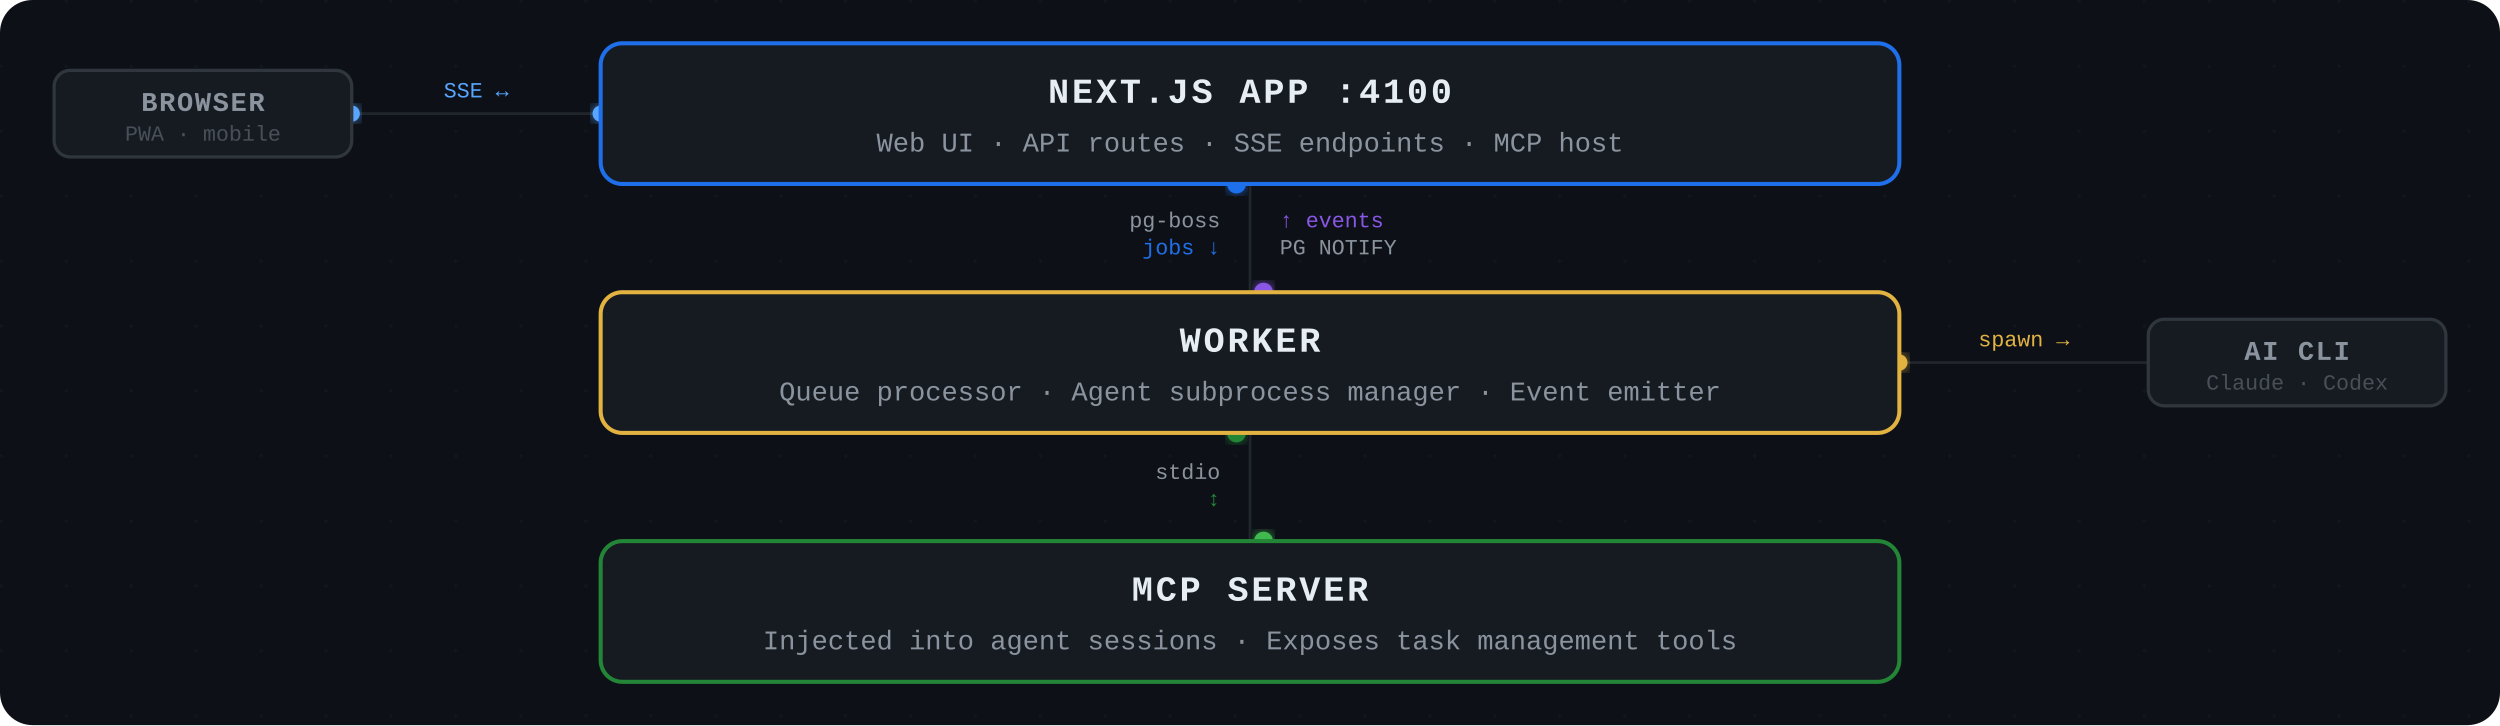
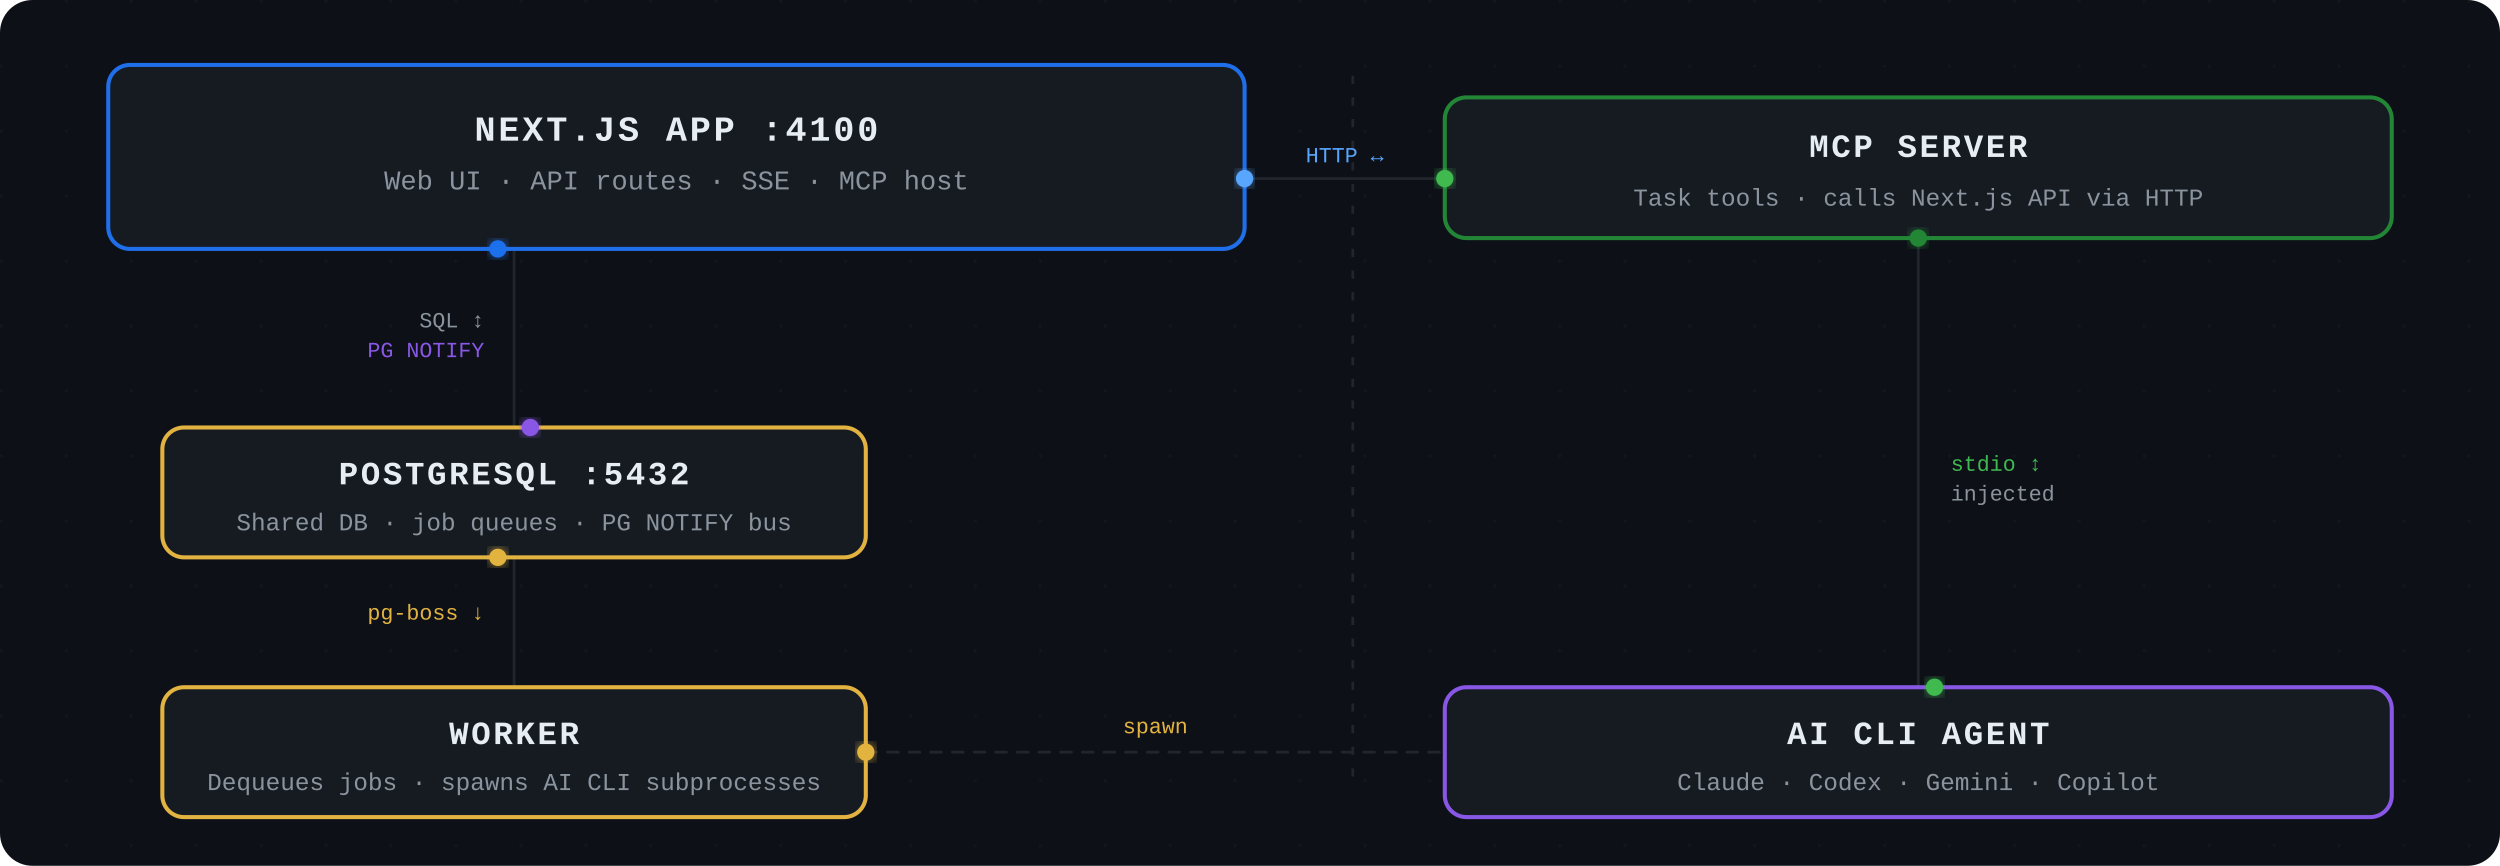
- <svg xmlns="http://www.w3.org/2000/svg" width="924" height="268" viewBox="0 0 924 268">
+ <svg xmlns="http://www.w3.org/2000/svg" width="924" height="320" viewBox="0 0 924 320">
  <defs>
    <pattern id="a-dots" width="24" height="24" patternUnits="userSpaceOnUse">
      <circle cx="0.5" cy="0.5" r="0.6" fill="#21262d" />
    </pattern>
    <filter id="a-glow">
      <feGaussianBlur stdDeviation="2.5" result="b" />
      <feMerge>
        <feMergeNode in="b" />
        <feMergeNode in="SourceGraphic" />
      </feMerge>
    </filter>
  </defs>
-   <rect width="924" height="268" rx="12" fill="#0d1117" />
-   <rect width="924" height="268" rx="12" fill="url(#a-dots)" opacity=".28" />
+   <rect width="924" height="320" rx="12" fill="#0d1117" />
+   <rect width="924" height="320" rx="12" fill="url(#a-dots)" opacity=".28" />
+   <line x1="500" y1="28" x2="500" y2="292" stroke="#21262d" stroke-width="1" stroke-dasharray="3 5" />
  <style>
- /* TOTAL CYCLE: 7s — all timing as keyframe percentages */
- .sig { transform-box: fill-box; transform-origin: center; }
- 
- /* ── Box reveals ── */
- .b1  { animation: b1_  7s cubic-bezier(.4,0,.2,1) infinite; }
- .b2  { animation: b2_  7s cubic-bezier(.4,0,.2,1) infinite; }
- .b3  { animation: b3_  7s cubic-bezier(.4,0,.2,1) infinite; }
- @keyframes b1_ {
-   0%   { opacity: 0 }  7%   { opacity: 1 }
-   82%  { opacity: 1 }  100% { opacity: 0 }
- }
- @keyframes b2_ {
-   0%,18% { opacity: 0 }  26% { opacity: 1 }
-   82%    { opacity: 1 }  100%{ opacity: 0 }
- }
- @keyframes b3_ {
-   0%,35% { opacity: 0 }  43% { opacity: 1 }
-   82%    { opacity: 1 }  100%{ opacity: 0 }
- }
- 
- /* ── Side panels (Browser + AI CLI) ── */
- .sp1 { animation: sp1_ 7s cubic-bezier(.4,0,.2,1) infinite; }
- .sp2 { animation: sp2_ 7s cubic-bezier(.4,0,.2,1) infinite; }
- @keyframes sp1_ {
-   0%   { opacity: 0 }  9%  { opacity: 1 }
-   82%  { opacity: 1 }  100%{ opacity: 0 }
- }
- @keyframes sp2_ {
-   0%,20% { opacity: 0 }  28% { opacity: 1 }
-   82%    { opacity: 1 }  100%{ opacity: 0 }
- }
- 
- /* ── Arrow channel labels ── */
- .ar1 { animation: ar1_ 7s ease infinite; }
- .ar2 { animation: ar2_ 7s ease infinite; }
- @keyframes ar1_ {
-   0%,13%  { opacity: 0 }  21% { opacity: 1 }
-   82%     { opacity: 1 }  100%{ opacity: 0 }
- }
- @keyframes ar2_ {
-   0%,31%  { opacity: 0 }  39% { opacity: 1 }
-   82%     { opacity: 1 }  100%{ opacity: 0 }
- }
- 
- /* ─────────────────────────────────────────
+ /* TOTAL CYCLE: 8s — all timing as % of cycle, no delays */
+ 
+ /* ── Box reveals: sequential top→bottom, left then right ── */
+ .bx1 { animation: bx1_ 8s cubic-bezier(.4,0,.2,1) infinite; }
+ .bx2 { animation: bx2_ 8s cubic-bezier(.4,0,.2,1) infinite; }
+ .bx3 { animation: bx3_ 8s cubic-bezier(.4,0,.2,1) infinite; }
+ .bx4 { animation: bx4_ 8s cubic-bezier(.4,0,.2,1) infinite; }
+ .bx5 { animation: bx5_ 8s cubic-bezier(.4,0,.2,1) infinite; }
+ 
+ @keyframes bx1_ { 0%      {opacity:0} 7%  {opacity:1} 84%{opacity:1} 100%{opacity:0} }
+ @keyframes bx2_ { 0%,14%  {opacity:0} 21% {opacity:1} 84%{opacity:1} 100%{opacity:0} }
+ @keyframes bx3_ { 0%,22%  {opacity:0} 29% {opacity:1} 84%{opacity:1} 100%{opacity:0} }
+ @keyframes bx4_ { 0%,30%  {opacity:0} 37% {opacity:1} 84%{opacity:1} 100%{opacity:0} }
+ @keyframes bx5_ { 0%,44%  {opacity:0} 51% {opacity:1} 84%{opacity:1} 100%{opacity:0} }
+ 
+ /* ── Channel labels fade in with their first box ── */
+ .ch1 { animation: ch1_ 8s ease infinite; }
+ .ch2 { animation: ch2_ 8s ease infinite; }
+ .ch3 { animation: ch3_ 8s ease infinite; }
+ .ch4 { animation: ch4_ 8s ease infinite; }
+ .ch5 { animation: ch5_ 8s ease infinite; }
+ 
+ @keyframes ch1_ { 0%,16%  {opacity:0} 23%{opacity:1} 84%{opacity:1} 100%{opacity:0} }
+ @keyframes ch2_ { 0%,24%  {opacity:0} 31%{opacity:1} 84%{opacity:1} 100%{opacity:0} }
+ @keyframes ch3_ { 0%,32%  {opacity:0} 39%{opacity:1} 84%{opacity:1} 100%{opacity:0} }
+ @keyframes ch4_ { 0%,46%  {opacity:0} 53%{opacity:1} 84%{opacity:1} 100%{opacity:0} }
+ @keyframes ch5_ { 0%,46%  {opacity:0} 53%{opacity:1} 84%{opacity:1} 100%{opacity:0} }
+ 
+ /* ══════════════════════════════════════════════════
   SIGNAL DOTS
-    Arrow 1 vertical: y=68 → y=108  (40px)
-    Arrow 2 vertical: y=160 → y=200 (40px)
-    Browser horiz:    x=130 → x=222 (92px)
-    AI CLI horiz:     x=702 → x=794 (92px)
-    ───────────────────────────────────────── */
- 
- /* pg-boss job DOWN (blue): cx=457, cy=68, +40px Y */
- .sd1d { animation: sd1d_ 7s ease infinite; }
- @keyframes sd1d_ {
-   0%,13%  { opacity: 0; transform: translateY(0) }
-   14%     { opacity: 1; transform: translateY(0) }
-   24%     { opacity: 1; transform: translateY(40px) }
-   25%     { opacity: 0; transform: translateY(40px) }
-   43%     { opacity: 0; transform: translateY(0) }
-   44%     { opacity: 1; transform: translateY(0) }
-   54%     { opacity: 1; transform: translateY(40px) }
-   55%     { opacity: 0 }
-   64%     { opacity: 0; transform: translateY(0) }
-   65%     { opacity: 1; transform: translateY(0) }
-   75%     { opacity: 1; transform: translateY(40px) }
-   76%     { opacity: 0 }
-   100%    { opacity: 0 }
- }
- 
- /* PG NOTIFY event UP (purple): cx=467, cy=108, -40px Y */
- .sd1u { animation: sd1u_ 7s ease infinite; }
- @keyframes sd1u_ {
-   0%,19%  { opacity: 0; transform: translateY(0) }
-   20%     { opacity: 1; transform: translateY(0) }
-   30%     { opacity: 1; transform: translateY(-40px) }
-   31%     { opacity: 0 }
-   49%     { opacity: 0; transform: translateY(0) }
-   50%     { opacity: 1; transform: translateY(0) }
-   60%     { opacity: 1; transform: translateY(-40px) }
-   61%     { opacity: 0 }
-   70%     { opacity: 0; transform: translateY(0) }
-   71%     { opacity: 1; transform: translateY(0) }
-   79%     { opacity: 1; transform: translateY(-40px) }
-   80%     { opacity: 0 }
-   100%    { opacity: 0 }
- }
- 
- /* stdio cmd DOWN (green): cx=457, cy=160, +40px Y */
- .sd2d { animation: sd2d_ 7s ease infinite; }
- @keyframes sd2d_ {
-   0%,34%  { opacity: 0; transform: translateY(0) }
-   35%     { opacity: 1; transform: translateY(0) }
-   45%     { opacity: 1; transform: translateY(40px) }
-   46%     { opacity: 0 }
-   56%     { opacity: 0; transform: translateY(0) }
-   57%     { opacity: 1; transform: translateY(0) }
-   67%     { opacity: 1; transform: translateY(40px) }
-   68%     { opacity: 0 }
-   100%    { opacity: 0 }
- }
- 
- /* stdio resp UP (green-light): cx=467, cy=200, -40px Y */
- .sd2u { animation: sd2u_ 7s ease infinite; }
- @keyframes sd2u_ {
-   0%,40%  { opacity: 0; transform: translateY(0) }
-   41%     { opacity: 1; transform: translateY(0) }
-   51%     { opacity: 1; transform: translateY(-40px) }
-   52%     { opacity: 0 }
-   62%     { opacity: 0; transform: translateY(0) }
-   63%     { opacity: 1; transform: translateY(0) }
-   73%     { opacity: 1; transform: translateY(-40px) }
-   74%     { opacity: 0 }
-   100%    { opacity: 0 }
- }
- 
- /* SSE → Next.js (right): cx=130, cy=42, +92px X */
- .sdb1 { animation: sdb1_ 7s ease infinite; }
- @keyframes sdb1_ {
-   0%,9%   { opacity: 0; transform: translateX(0) }
-   10%     { opacity: 1; transform: translateX(0) }
-   20%     { opacity: 1; transform: translateX(92px) }
-   21%     { opacity: 0; transform: translateX(92px) }
-   37%     { opacity: 0; transform: translateX(0) }
-   38%     { opacity: 1; transform: translateX(0) }
-   48%     { opacity: 1; transform: translateX(92px) }
-   49%     { opacity: 0 }
-   60%     { opacity: 0; transform: translateX(0) }
-   61%     { opacity: 1; transform: translateX(0) }
-   71%     { opacity: 1; transform: translateX(92px) }
-   72%     { opacity: 0 }
-   100%    { opacity: 0 }
- }
- 
- /* SSE ← Next.js (left): cx=222, cy=42, -92px X */
- .sdb2 { animation: sdb2_ 7s ease infinite; }
- @keyframes sdb2_ {
-   0%,15%  { opacity: 0; transform: translateX(0) }
-   16%     { opacity: 1; transform: translateX(0) }
-   26%     { opacity: 1; transform: translateX(-92px) }
-   27%     { opacity: 0 }
-   43%     { opacity: 0; transform: translateX(0) }
-   44%     { opacity: 1; transform: translateX(0) }
-   54%     { opacity: 1; transform: translateX(-92px) }
-   55%     { opacity: 0 }
-   66%     { opacity: 0; transform: translateX(0) }
-   67%     { opacity: 1; transform: translateX(0) }
-   77%     { opacity: 1; transform: translateX(-92px) }
-   78%     { opacity: 0 }
-   100%    { opacity: 0 }
- }
- 
- /* spawn → AI CLI (right): cx=702, cy=134, +92px X */
- .sdc1 { animation: sdc1_ 7s ease infinite; }
- @keyframes sdc1_ {
-   0%,28%  { opacity: 0; transform: translateX(0) }
-   29%     { opacity: 1; transform: translateX(0) }
-   39%     { opacity: 1; transform: translateX(92px) }
-   40%     { opacity: 0 }
-   53%     { opacity: 0; transform: translateX(0) }
-   54%     { opacity: 1; transform: translateX(0) }
-   64%     { opacity: 1; transform: translateX(92px) }
-   65%     { opacity: 0 }
-   100%    { opacity: 0 }
+    Box geometry:
+      Next.js   x=40–460  y=24–92    cx=250  cy=58
+      PostgreSQL x=60–320 y=158–206  cx=190  cy=182
+      Worker     x=60–320 y=254–302  cx=190  cy=278  right=320
+      MCP Server x=534–884 y=36–88   cx=709  cy=62   bottom=88
+      AI CLI     x=534–884 y=254–302  cx=709  cy=278  left=534
+ 
+    Channels:
+      SQL/PG_NOTIFY vertical: x=190  y=92↔158   (66px)
+      pg-boss vertical:       x=190  y=206↔254  (48px)
+      HTTP horizontal:        y=66   x=460↔534  (74px)
+      stdio vertical:         x=709  y=88↔254   (166px)
+      spawn horizontal:       y=278  x=320↔534  (214px, dashed)
+    ══════════════════════════════════════════════════ */
+ 
+ /* SQL write down (blue): cx=184 cy=92 → +66px */
+ .sd1 { animation: sd1_ 8s ease infinite; }
+ @keyframes sd1_ {
+   0%,16%  {opacity:0;transform:translateY(0)}
+   17%     {opacity:1;transform:translateY(0)}
+   26%     {opacity:1;transform:translateY(66px)}
+   27%     {opacity:0;transform:translateY(0)}
+   45%     {opacity:0;transform:translateY(0)}
+   46%     {opacity:1;transform:translateY(0)}
+   55%     {opacity:1;transform:translateY(66px)}
+   56%     {opacity:0;transform:translateY(0)}
+   65%     {opacity:0;transform:translateY(0)}
+   66%     {opacity:1;transform:translateY(0)}
+   75%     {opacity:1;transform:translateY(66px)}
+   76%     {opacity:0;transform:translateY(0)}
+   100%    {opacity:0}
+ }
+ 
+ /* PG NOTIFY up (purple): cx=196 cy=158 → -66px */
+ .sd2 { animation: sd2_ 8s ease infinite; }
+ @keyframes sd2_ {
+   0%,21%  {opacity:0;transform:translateY(0)}
+   22%     {opacity:1;transform:translateY(0)}
+   31%     {opacity:1;transform:translateY(-66px)}
+   32%     {opacity:0;transform:translateY(0)}
+   50%     {opacity:0;transform:translateY(0)}
+   51%     {opacity:1;transform:translateY(0)}
+   60%     {opacity:1;transform:translateY(-66px)}
+   61%     {opacity:0;transform:translateY(0)}
+   70%     {opacity:0;transform:translateY(0)}
+   71%     {opacity:1;transform:translateY(0)}
+   80%     {opacity:1;transform:translateY(-66px)}
+   81%     {opacity:0;transform:translateY(0)}
+   100%    {opacity:0}
+ }
+ 
+ /* pg-boss job down (amber): cx=184 cy=206 → +48px */
+ .sd3 { animation: sd3_ 8s ease infinite; }
+ @keyframes sd3_ {
+   0%,25%  {opacity:0;transform:translateY(0)}
+   26%     {opacity:1;transform:translateY(0)}
+   34%     {opacity:1;transform:translateY(48px)}
+   35%     {opacity:0;transform:translateY(0)}
+   54%     {opacity:0;transform:translateY(0)}
+   55%     {opacity:1;transform:translateY(0)}
+   63%     {opacity:1;transform:translateY(48px)}
+   64%     {opacity:0;transform:translateY(0)}
+   73%     {opacity:0;transform:translateY(0)}
+   74%     {opacity:1;transform:translateY(0)}
+   82%     {opacity:1;transform:translateY(48px)}
+   83%     {opacity:0;transform:translateY(0)}
+   100%    {opacity:0}
+ }
+ 
+ /* HTTP → MCP (cyan): cx=460 cy=66 → +74px X */
+ .sd4 { animation: sd4_ 8s ease infinite; }
+ @keyframes sd4_ {
+   0%,32%  {opacity:0;transform:translateX(0)}
+   33%     {opacity:1;transform:translateX(0)}
+   41%     {opacity:1;transform:translateX(74px)}
+   42%     {opacity:0;transform:translateX(0)}
+   57%     {opacity:0;transform:translateX(0)}
+   58%     {opacity:1;transform:translateX(0)}
+   66%     {opacity:1;transform:translateX(74px)}
+   67%     {opacity:0;transform:translateX(0)}
+   74%     {opacity:0;transform:translateX(0)}
+   75%     {opacity:1;transform:translateX(0)}
+   82%     {opacity:1;transform:translateX(74px)}
+   83%     {opacity:0;transform:translateX(0)}
+   100%    {opacity:0}
+ }
+ 
+ /* HTTP ← Next.js (green): cx=534 cy=66 → -74px X */
+ .sd5 { animation: sd5_ 8s ease infinite; }
+ @keyframes sd5_ {
+   0%,37%  {opacity:0;transform:translateX(0)}
+   38%     {opacity:1;transform:translateX(0)}
+   46%     {opacity:1;transform:translateX(-74px)}
+   47%     {opacity:0;transform:translateX(0)}
+   62%     {opacity:0;transform:translateX(0)}
+   63%     {opacity:1;transform:translateX(0)}
+   71%     {opacity:1;transform:translateX(-74px)}
+   72%     {opacity:0;transform:translateX(0)}
+   78%     {opacity:0;transform:translateX(0)}
+   79%     {opacity:1;transform:translateX(0)}
+   83%     {opacity:1;transform:translateX(-74px)}
+   84%     {opacity:0;transform:translateX(0)}
+   100%    {opacity:0}
+ }
+ 
+ /* stdio cmd down (green): cx=709 cy=88 → +166px */
+ .sd6 { animation: sd6_ 8s ease infinite; }
+ @keyframes sd6_ {
+   0%,46%  {opacity:0;transform:translateY(0)}
+   47%     {opacity:1;transform:translateY(0)}
+   59%     {opacity:1;transform:translateY(166px)}
+   60%     {opacity:0;transform:translateY(0)}
+   68%     {opacity:0;transform:translateY(0)}
+   69%     {opacity:1;transform:translateY(0)}
+   80%     {opacity:1;transform:translateY(166px)}
+   81%     {opacity:0;transform:translateY(0)}
+   100%    {opacity:0}
+ }
+ 
+ /* stdio resp up (light-green): cx=715 cy=254 → -166px */
+ .sd7 { animation: sd7_ 8s ease infinite; }
+ @keyframes sd7_ {
+   0%,52%  {opacity:0;transform:translateY(0)}
+   53%     {opacity:1;transform:translateY(0)}
+   64%     {opacity:1;transform:translateY(-166px)}
+   65%     {opacity:0;transform:translateY(0)}
+   73%     {opacity:0;transform:translateY(0)}
+   74%     {opacity:1;transform:translateY(0)}
+   83%     {opacity:1;transform:translateY(-166px)}
+   84%     {opacity:0;transform:translateY(0)}
+   100%    {opacity:0}
+ }
+ 
+ /* spawn right (amber): cx=320 cy=278 → +214px X */
+ .sd8 { animation: sd8_ 8s ease infinite; }
+ @keyframes sd8_ {
+   0%,47%  {opacity:0;transform:translateX(0)}
+   48%     {opacity:1;transform:translateX(0)}
+   61%     {opacity:1;transform:translateX(214px)}
+   62%     {opacity:0;transform:translateX(0)}
+   70%     {opacity:0;transform:translateX(0)}
+   71%     {opacity:1;transform:translateX(0)}
+   82%     {opacity:1;transform:translateX(214px)}
+   83%     {opacity:0;transform:translateX(0)}
+   100%    {opacity:0}
}
</style>
-   <line x1="462" y1="68" x2="462" y2="108" stroke="#21262d" stroke-width="1" stroke-linecap="round" />
-   <line x1="462" y1="160" x2="462" y2="200" stroke="#21262d" stroke-width="1" stroke-linecap="round" />
-   <line x1="130" y1="42" x2="222" y2="42" stroke="#21262d" stroke-width="1" stroke-linecap="round" />
-   <line x1="702" y1="134" x2="794" y2="134" stroke="#21262d" stroke-width="1" stroke-linecap="round" />
-   <g class="ar1">
-     <text x="451" y="84" text-anchor="end" font-family="'SF Mono','Consolas','Liberation Mono',monospace" font-size="8" fill="#8b949e">pg-boss</text>
-     <text x="451" y="94" text-anchor="end" font-family="'SF Mono','Consolas','Liberation Mono',monospace" font-size="8" fill="#1f6feb">jobs ↓</text>
-     <text x="473" y="84" text-anchor="start" font-family="'SF Mono','Consolas','Liberation Mono',monospace" font-size="8" fill="#8957e5">↑ events</text>
-     <text x="473" y="94" text-anchor="start" font-family="'SF Mono','Consolas','Liberation Mono',monospace" font-size="8" fill="#8b949e">PG NOTIFY</text>
-   </g>
-   <g class="ar2">
-     <text x="451" y="177" text-anchor="end" font-family="'SF Mono','Consolas','Liberation Mono',monospace" font-size="8" fill="#8b949e">stdio</text>
-     <text x="451" y="187" text-anchor="end" font-family="'SF Mono','Consolas','Liberation Mono',monospace" font-size="8" fill="#238636">↕</text>
-   </g>
-   <circle cx="457" cy="68" r="3.5" fill="#1f6feb" class="sig sd1d" filter="url(#a-glow)" />
-   <circle cx="467" cy="108" r="3.5" fill="#8957e5" class="sig sd1u" filter="url(#a-glow)" />
-   <circle cx="457" cy="160" r="3.5" fill="#238636" class="sig sd2d" filter="url(#a-glow)" />
-   <circle cx="467" cy="200" r="3.5" fill="#3fb950" class="sig sd2u" filter="url(#a-glow)" />
-   <circle cx="130" cy="42" r="3" fill="#58a6ff" class="sig sdb1" filter="url(#a-glow)" />
-   <circle cx="222" cy="42" r="3" fill="#58a6ff" class="sig sdb2" filter="url(#a-glow)" />
-   <circle cx="702" cy="134" r="3" fill="#e3b341" class="sig sdc1" filter="url(#a-glow)" />
-   <g class="sp1">
-     <rect x="20" y="26" width="110" height="32" rx="6" fill="#161b22" stroke="#30363d" stroke-width="1.2" />
-     <text x="75" y="41" text-anchor="middle" font-family="'SF Mono','Consolas','Liberation Mono',monospace" font-size="10" font-weight="600" fill="#8b949e" letter-spacing="0.06em">BROWSER</text>
-     <text x="75" y="52" text-anchor="middle" font-family="'SF Mono','Consolas','Liberation Mono',monospace" font-size="8" fill="#484f58">PWA · mobile</text>
-     <text x="176" y="36" text-anchor="middle" font-family="'SF Mono','Consolas','Liberation Mono',monospace" font-size="8" fill="#58a6ff">SSE ↔</text>
-   </g>
-   <g class="sp2">
-     <rect x="794" y="118" width="110" height="32" rx="6" fill="#161b22" stroke="#30363d" stroke-width="1.2" />
-     <text x="849" y="133" text-anchor="middle" font-family="'SF Mono','Consolas','Liberation Mono',monospace" font-size="10" font-weight="600" fill="#8b949e" letter-spacing="0.06em">AI CLI</text>
-     <text x="849" y="144" text-anchor="middle" font-family="'SF Mono','Consolas','Liberation Mono',monospace" font-size="8" fill="#484f58">Claude · Codex</text>
-     <text x="748" y="128" text-anchor="middle" font-family="'SF Mono','Consolas','Liberation Mono',monospace" font-size="8" fill="#e3b341">spawn →</text>
-   </g>
-   <g class="b1">
-     <rect x="222" y="16" width="480" height="52" rx="8" fill="#161b22" stroke="#1f6feb" stroke-width="1.5" />
-     <text x="462" y="38" text-anchor="middle" font-family="'SF Mono','Consolas','Liberation Mono',monospace" font-size="13" font-weight="600" fill="#e6edf3" letter-spacing="0.08em">NEXT.JS APP  :4100</text>
-     <text x="462" y="56" text-anchor="middle" font-family="'SF Mono','Consolas','Liberation Mono',monospace" font-size="10" fill="#8b949e">Web UI · API routes · SSE endpoints · MCP host</text>
-   </g>
-   <g class="b2">
-     <rect x="222" y="108" width="480" height="52" rx="8" fill="#161b22" stroke="#e3b341" stroke-width="1.5" />
-     <text x="462" y="130" text-anchor="middle" font-family="'SF Mono','Consolas','Liberation Mono',monospace" font-size="13" font-weight="600" fill="#e6edf3" letter-spacing="0.08em">WORKER</text>
-     <text x="462" y="148" text-anchor="middle" font-family="'SF Mono','Consolas','Liberation Mono',monospace" font-size="10" fill="#8b949e">Queue processor · Agent subprocess manager · Event emitter</text>
-   </g>
-   <g class="b3">
-     <rect x="222" y="200" width="480" height="52" rx="8" fill="#161b22" stroke="#238636" stroke-width="1.5" />
-     <text x="462" y="222" text-anchor="middle" font-family="'SF Mono','Consolas','Liberation Mono',monospace" font-size="13" font-weight="600" fill="#e6edf3" letter-spacing="0.08em">MCP SERVER</text>
-     <text x="462" y="240" text-anchor="middle" font-family="'SF Mono','Consolas','Liberation Mono',monospace" font-size="10" fill="#8b949e">Injected into agent sessions · Exposes task management tools</text>
-   </g>
+   <line x1="190" y1="92" x2="190" y2="158" stroke="#21262d" stroke-width="1" stroke-linecap="round" />
+   <line x1="190" y1="206" x2="190" y2="254" stroke="#21262d" stroke-width="1" stroke-linecap="round" />
+   <line x1="460" y1="66" x2="534" y2="66" stroke="#21262d" stroke-width="1" stroke-linecap="round" />
+   <line x1="709" y1="88" x2="709" y2="254" stroke="#21262d" stroke-width="1" stroke-linecap="round" />
+   <line x1="320" y1="278" x2="534" y2="278" stroke="#21262d" stroke-width="1" stroke-dasharray="4 4" stroke-linecap="round" />
+   <g class="ch1">
+     <text x="179" y="121" text-anchor="end" font-family="'SF Mono','Consolas','Liberation Mono',monospace" font-size="8" fill="#8b949e">SQL ↕</text>
+     <text x="179" y="132" text-anchor="end" font-family="'SF Mono','Consolas','Liberation Mono',monospace" font-size="8" fill="#8957e5">PG NOTIFY</text>
+   </g>
+   <g class="ch2">
+     <text x="179" y="229" text-anchor="end" font-family="'SF Mono','Consolas','Liberation Mono',monospace" font-size="8" fill="#e3b341">pg-boss ↓</text>
+   </g>
+   <g class="ch3">
+     <text x="497" y="60" text-anchor="middle" font-family="'SF Mono','Consolas','Liberation Mono',monospace" font-size="8" fill="#58a6ff">HTTP ↔</text>
+   </g>
+   <g class="ch4">
+     <text x="721" y="174" text-anchor="start" font-family="'SF Mono','Consolas','Liberation Mono',monospace" font-size="8" fill="#3fb950">stdio ↕</text>
+     <text x="721" y="185" text-anchor="start" font-family="'SF Mono','Consolas','Liberation Mono',monospace" font-size="8" fill="#8b949e">injected</text>
+   </g>
+   <g class="ch5">
+     <text x="427" y="271" text-anchor="middle" font-family="'SF Mono','Consolas','Liberation Mono',monospace" font-size="8" fill="#e3b341">spawn</text>
+   </g>
+   <g class="bx1">
+     <rect x="40" y="24" width="420" height="68" rx="8" fill="#161b22" stroke="#1f6feb" stroke-width="1.5" />
+     <text x="250" y="52" text-anchor="middle" font-family="'SF Mono','Consolas','Liberation Mono',monospace" font-size="13" font-weight="600" fill="#e6edf3" letter-spacing="0.08em">NEXT.JS APP  :4100</text>
+     <text x="250" y="70" text-anchor="middle" font-family="'SF Mono','Consolas','Liberation Mono',monospace" font-size="10" fill="#8b949e">Web UI · API routes · SSE · MCP host</text>
+   </g>
+   <g class="bx2">
+     <rect x="60" y="158" width="260" height="48" rx="8" fill="#161b22" stroke="#e3b341" stroke-width="1.5" />
+     <text x="190" y="179" text-anchor="middle" font-family="'SF Mono','Consolas','Liberation Mono',monospace" font-size="12" font-weight="600" fill="#e6edf3" letter-spacing="0.08em">POSTGRESQL  :5432</text>
+     <text x="190" y="196" text-anchor="middle" font-family="'SF Mono','Consolas','Liberation Mono',monospace" font-size="9" fill="#8b949e">Shared DB · job queues · PG NOTIFY bus</text>
+   </g>
+   <g class="bx3">
+     <rect x="60" y="254" width="260" height="48" rx="8" fill="#161b22" stroke="#e3b341" stroke-width="1.5" />
+     <text x="190" y="275" text-anchor="middle" font-family="'SF Mono','Consolas','Liberation Mono',monospace" font-size="12" font-weight="600" fill="#e6edf3" letter-spacing="0.08em">WORKER</text>
+     <text x="190" y="292" text-anchor="middle" font-family="'SF Mono','Consolas','Liberation Mono',monospace" font-size="9" fill="#8b949e">Dequeues jobs · spawns AI CLI subprocesses</text>
+   </g>
+   <g class="bx4">
+     <rect x="534" y="36" width="350" height="52" rx="8" fill="#161b22" stroke="#238636" stroke-width="1.5" />
+     <text x="709" y="58" text-anchor="middle" font-family="'SF Mono','Consolas','Liberation Mono',monospace" font-size="12" font-weight="600" fill="#e6edf3" letter-spacing="0.08em">MCP SERVER</text>
+     <text x="709" y="76" text-anchor="middle" font-family="'SF Mono','Consolas','Liberation Mono',monospace" font-size="9" fill="#8b949e">Task tools · calls Next.js API via HTTP</text>
+   </g>
+   <g class="bx5">
+     <rect x="534" y="254" width="350" height="48" rx="8" fill="#161b22" stroke="#8957e5" stroke-width="1.5" />
+     <text x="709" y="275" text-anchor="middle" font-family="'SF Mono','Consolas','Liberation Mono',monospace" font-size="12" font-weight="600" fill="#e6edf3" letter-spacing="0.08em">AI CLI AGENT</text>
+     <text x="709" y="292" text-anchor="middle" font-family="'SF Mono','Consolas','Liberation Mono',monospace" font-size="9" fill="#8b949e">Claude · Codex · Gemini · Copilot</text>
+   </g>
+   <circle cx="184" cy="92" r="3.2" fill="#1f6feb" class="sd1" filter="url(#a-glow)" />
+   <circle cx="196" cy="158" r="3.2" fill="#8957e5" class="sd2" filter="url(#a-glow)" />
+   <circle cx="184" cy="206" r="3.2" fill="#e3b341" class="sd3" filter="url(#a-glow)" />
+   <circle cx="460" cy="66" r="3.2" fill="#58a6ff" class="sd4" filter="url(#a-glow)" />
+   <circle cx="534" cy="66" r="3.2" fill="#3fb950" class="sd5" filter="url(#a-glow)" />
+   <circle cx="709" cy="88" r="3.2" fill="#238636" class="sd6" filter="url(#a-glow)" />
+   <circle cx="715" cy="254" r="3.2" fill="#3fb950" class="sd7" filter="url(#a-glow)" />
+   <circle cx="320" cy="278" r="3.2" fill="#e3b341" class="sd8" filter="url(#a-glow)" />
</svg>
